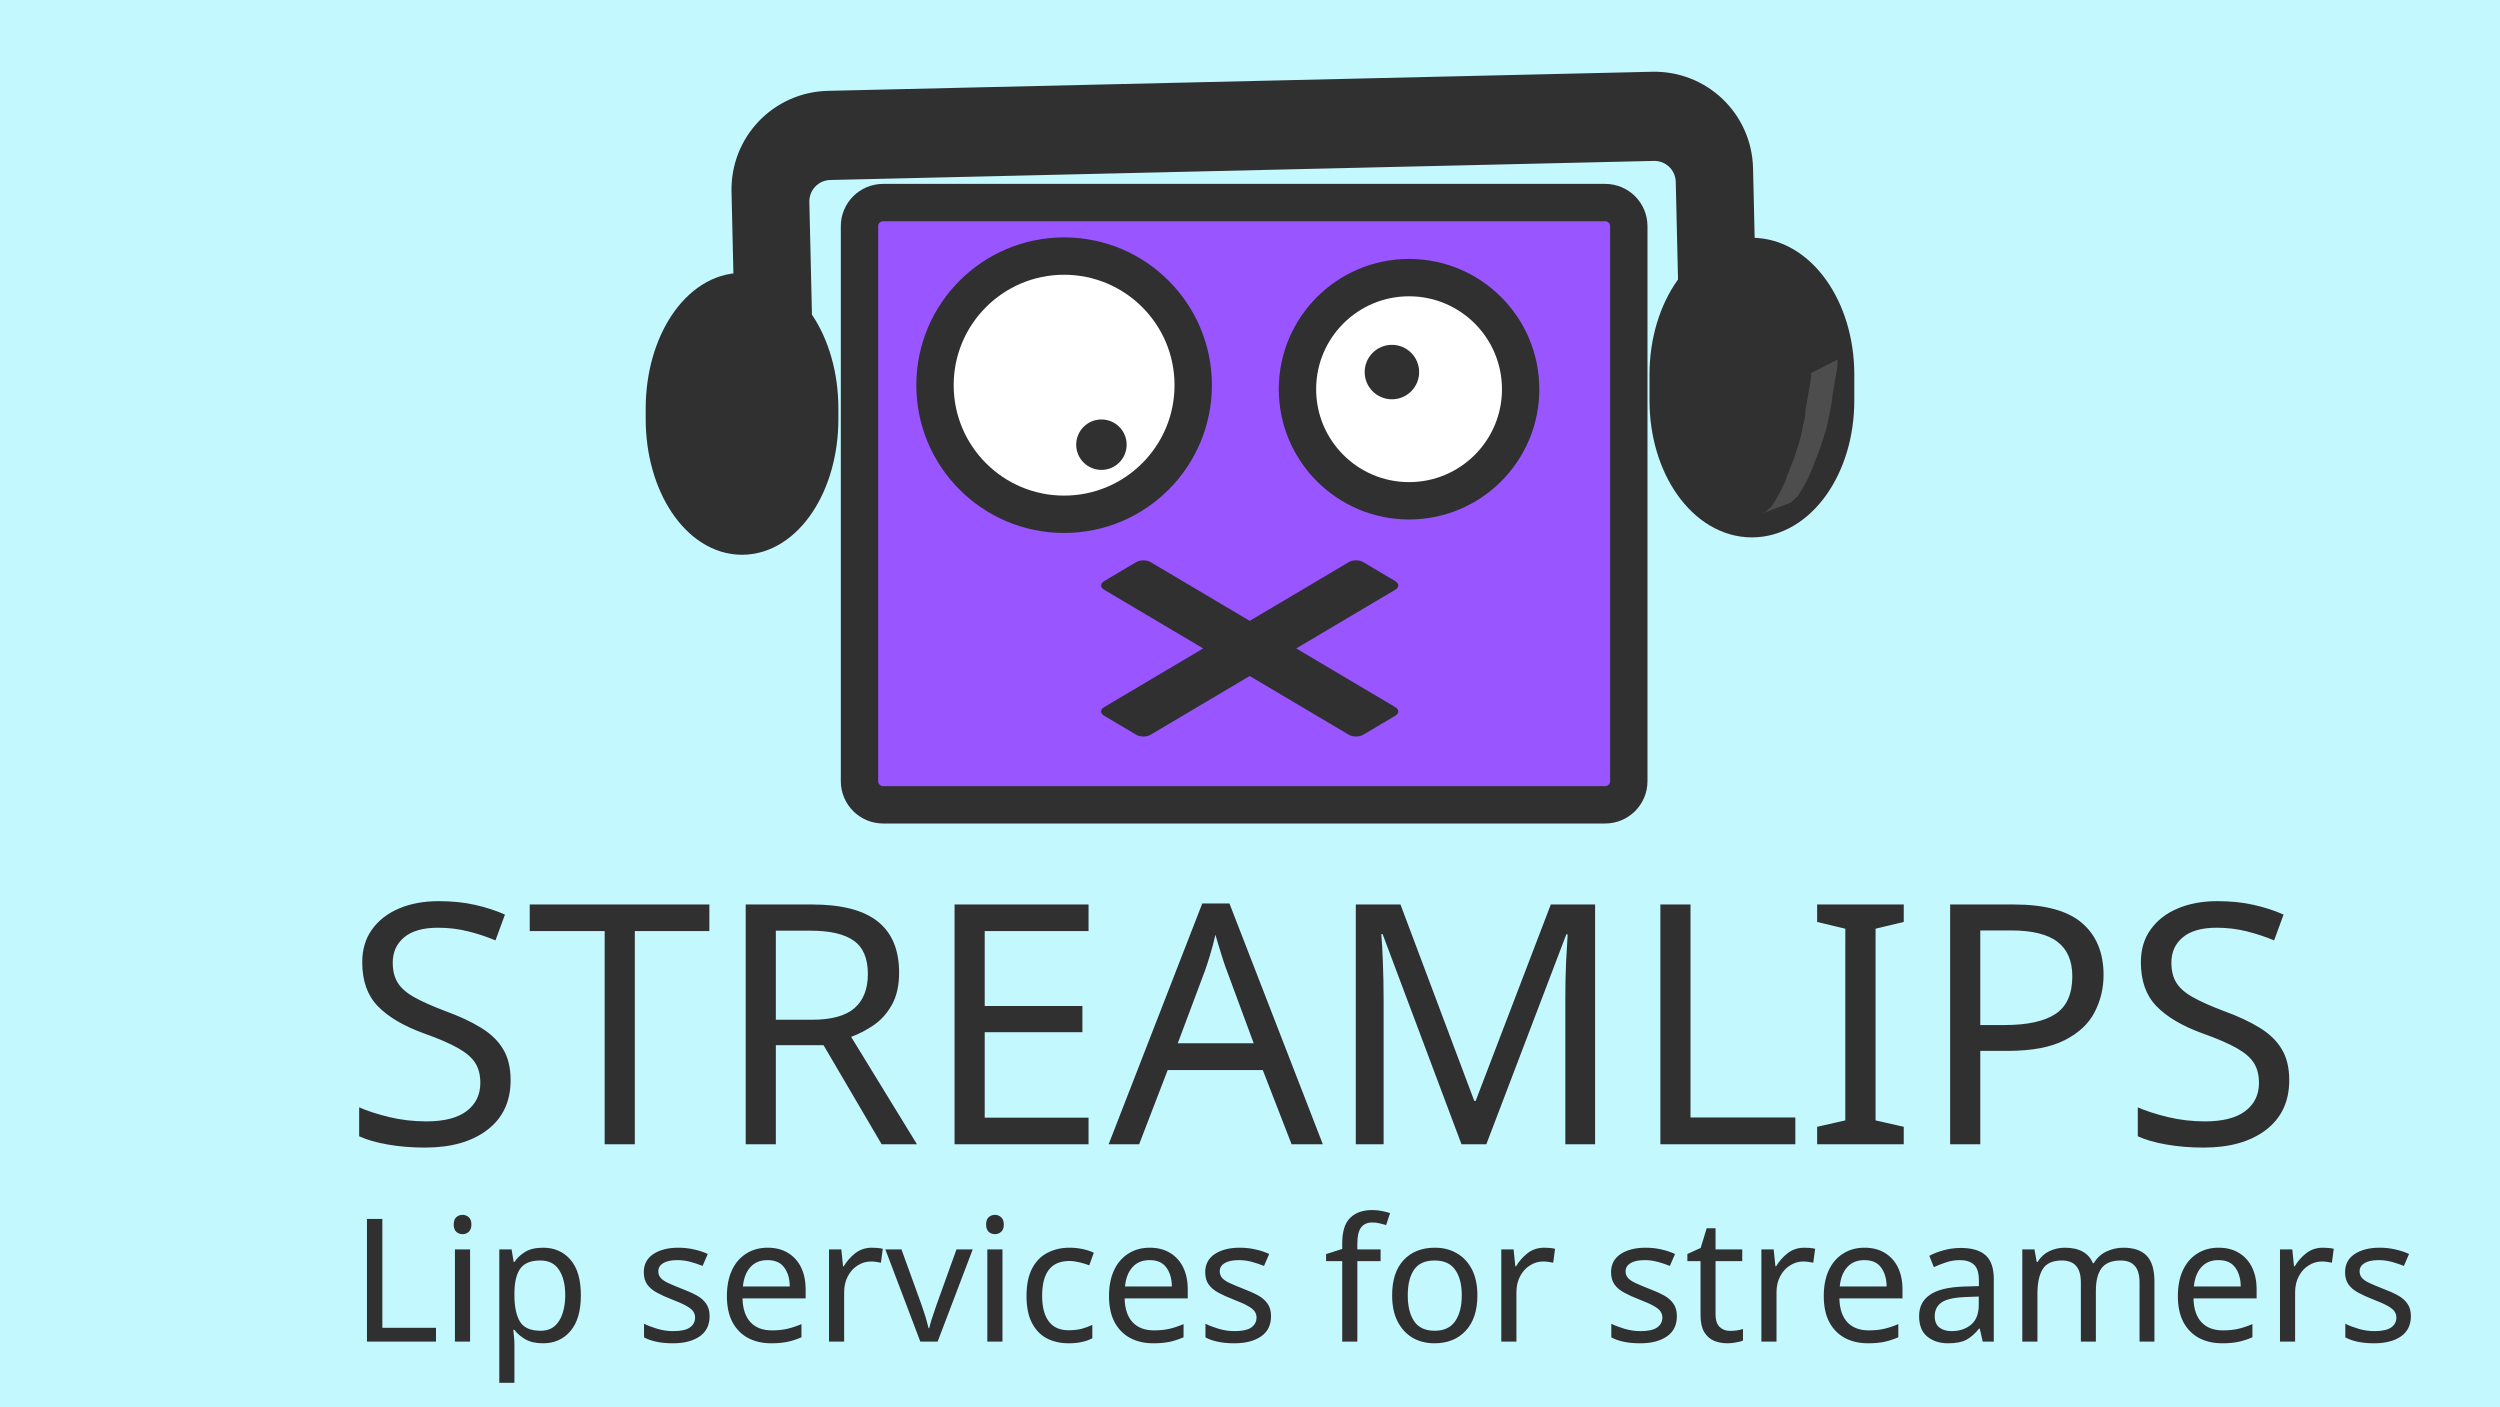
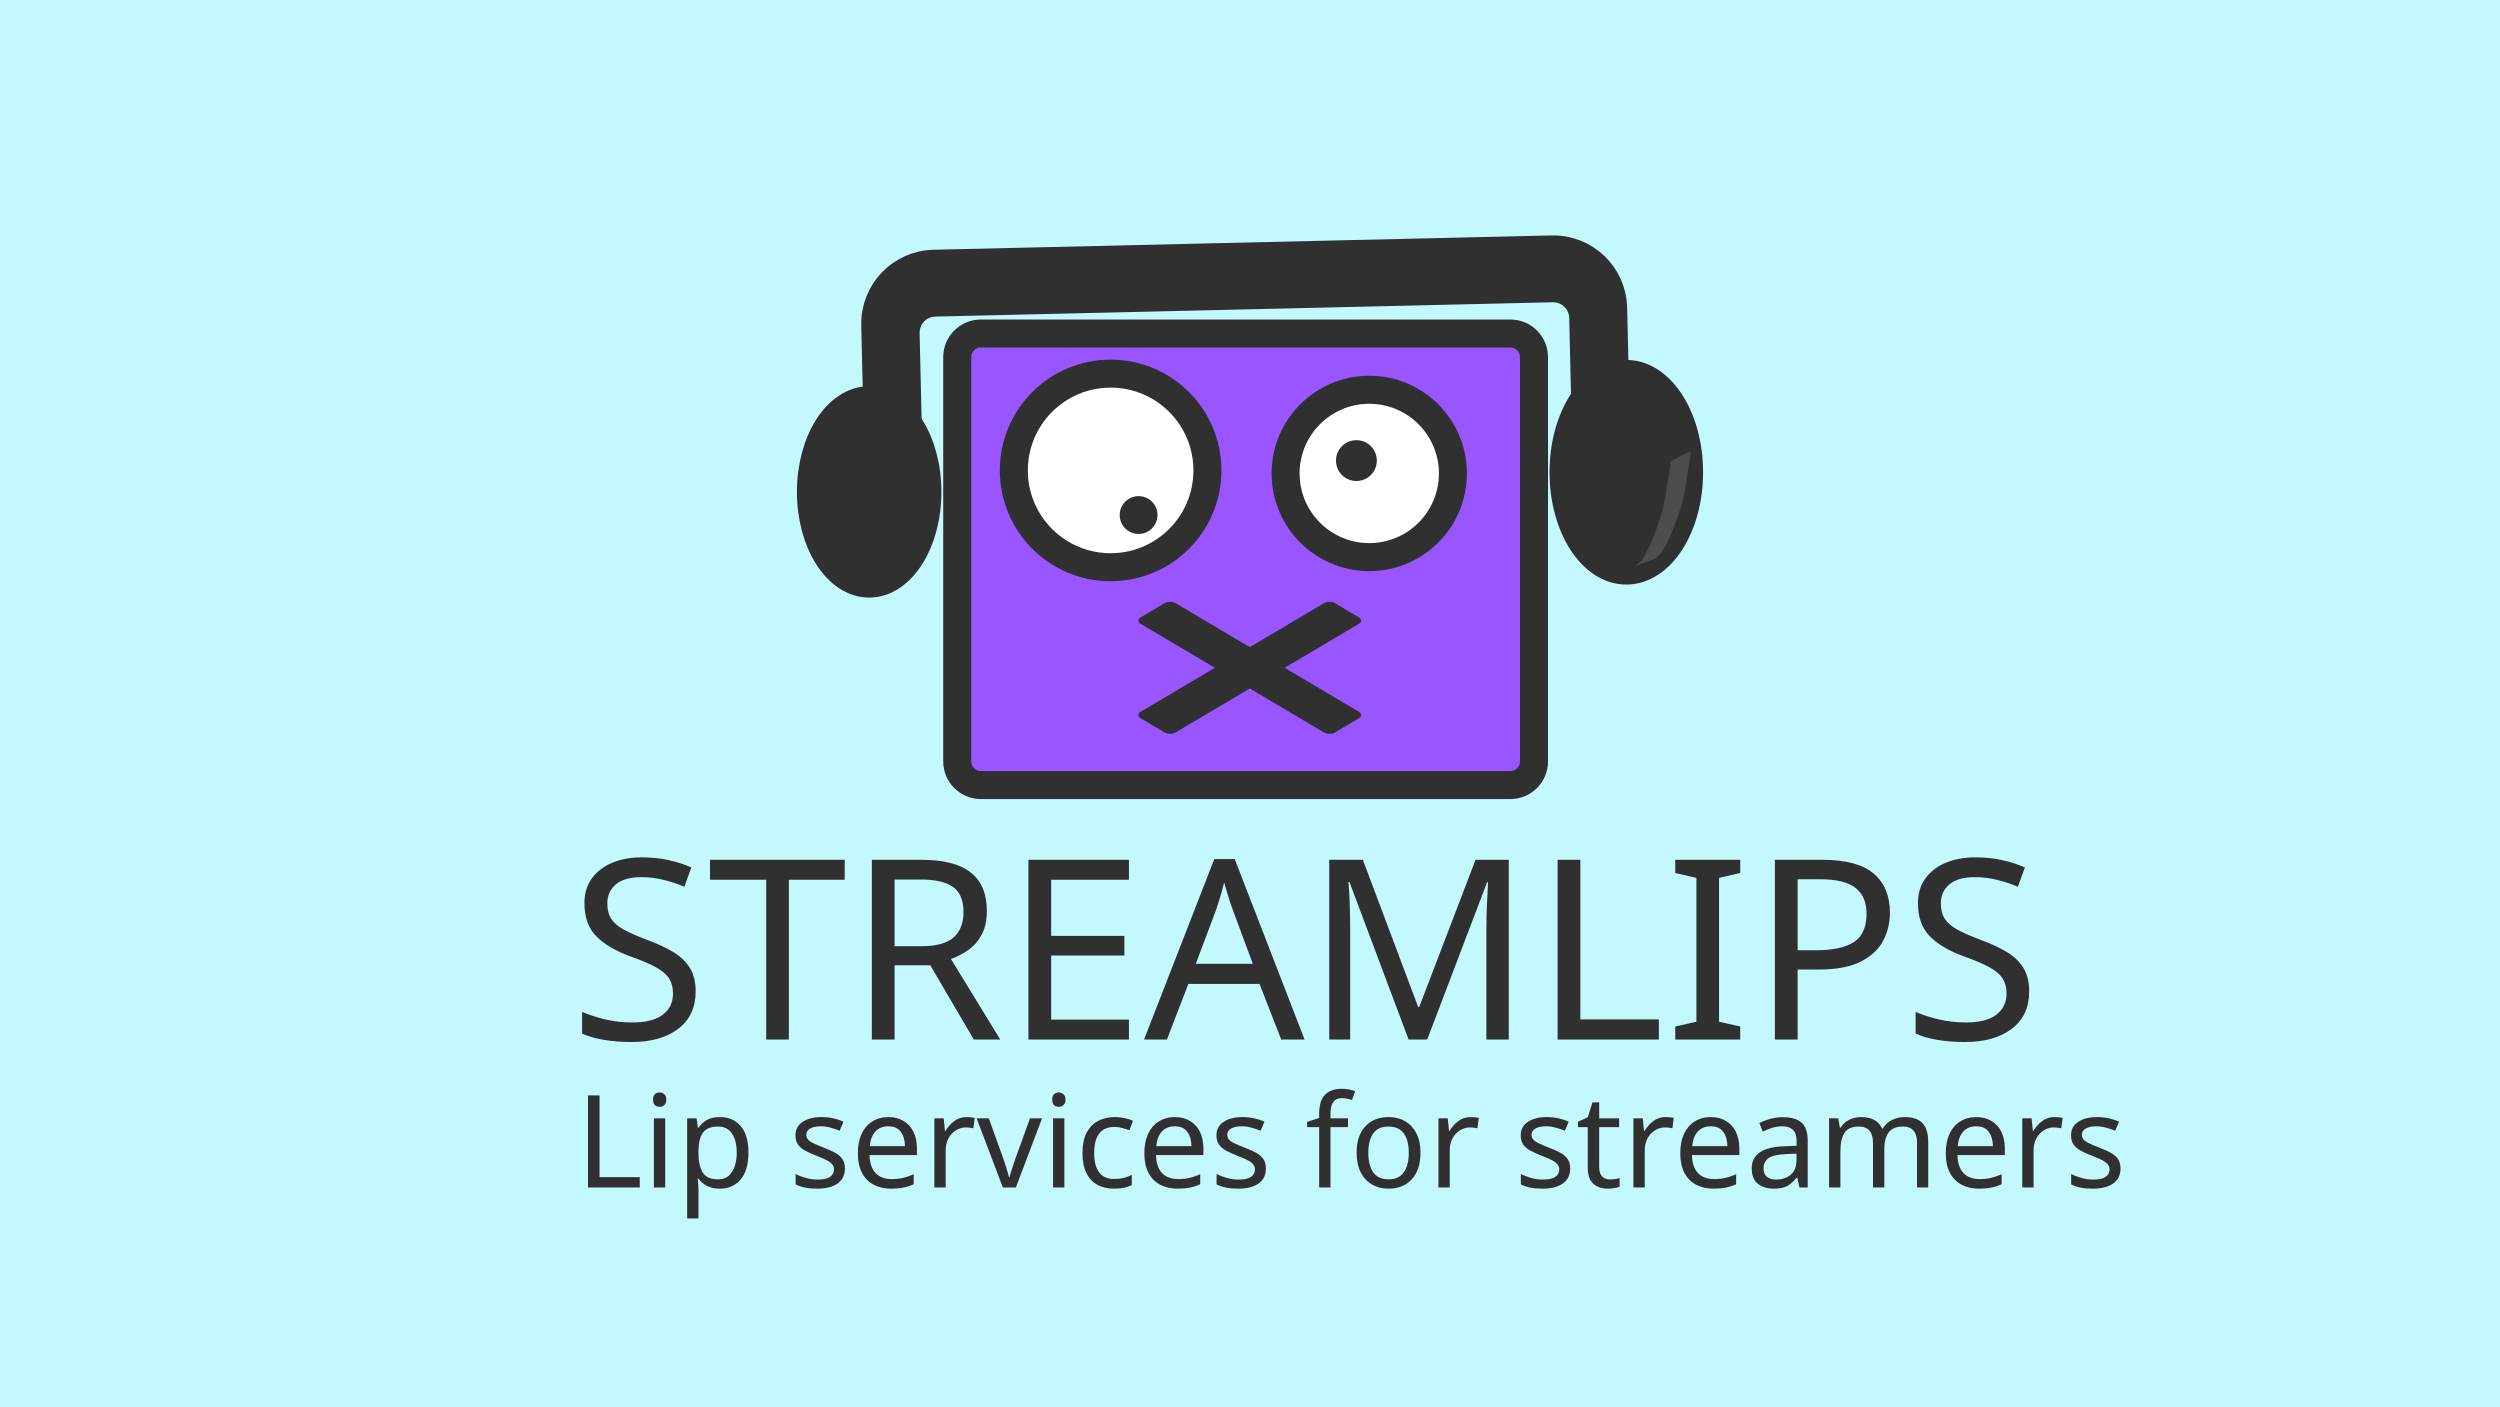
<svg xmlns="http://www.w3.org/2000/svg" width="1200" height="675" viewBox="0 0 317.5 178.594" version="1.1" id="svg8">
  <defs id="defs2">
    <clipPath clipPathUnits="userSpaceOnUse" id="clipPath864">
      <g id="g870">
        <path id="path866" d="m 240.499,191.961 a 44.226,43.817 64.617 0 0 -58.546,-21.167 44.226,43.817 64.617 0 0 -3.687,2.022 L 75.418,221.614 A 58.559,60.197 64.617 0 0 72.788,214.875 58.559,60.197 64.617 0 0 -6.702,187.784 58.559,60.197 64.617 0 0 -35.979,266.494 58.559,60.197 64.617 0 0 -2.5431316e-6,297 58.559,60.197 64.617 0 0 0.884,344.187 58.559,60.197 64.617 0 0 80.371,371.286 l 0.01,-0.005 a 58.559,60.197 64.617 0 0 32.608,-69.59 l 110.105,-52.241 -0.171,-0.361 a 44.226,43.817 64.617 0 0 17.576,-57.128 z" style="opacity:1;fill:#d0b6ff;fill-opacity:1;stroke:none;stroke-width:1.92;stroke-linecap:round;stroke-linejoin:miter;stroke-miterlimit:4;stroke-dasharray:none;stroke-opacity:1" />
        <path style="opacity:1;fill:#d0b6ff;fill-opacity:1;stroke:none;stroke-width:1.185;stroke-linecap:round;stroke-linejoin:miter;stroke-miterlimit:4;stroke-dasharray:none;stroke-opacity:1" d="m 234.168,133.976 a 27.041,27.293 12.151 0 0 -20.693,-32.37 27.041,27.293 12.151 0 0 -2.565,-0.397 L 142.232,86.42 a 37.149,36.138 12.151 0 0 1.247,-4.287 37.149,36.138 12.151 0 0 -28.715,-43.144 37.149,36.138 12.151 0 0 -43.921,27.511 37.149,36.138 12.151 0 0 6.138,28.456 37.149,36.138 12.151 0 0 -17.309,23.425 37.149,36.138 12.151 0 0 28.71,43.147 l 0.007,0.001 a 37.149,36.138 12.151 0 0 42.122,-21.796 l 73.524,15.831 0.052,-0.241 a 27.041,27.293 12.151 0 0 30.08,-21.349 z" id="path868" />
      </g>
    </clipPath>
  </defs>
  <g id="layer1" transform="translate(77.86309,-87.5067)">
    <rect y="11.359" x="-101.947" height="349.221" width="346.77" id="rect852" style="opacity:1;fill:#c4f8ff;fill-opacity:1;stroke:none;stroke-width:2.872;stroke-linecap:round;stroke-linejoin:miter;stroke-miterlimit:4;stroke-dasharray:none;stroke-opacity:1" clip-path="none" />
    <rect style="opacity:1;fill:#4bddff;fill-opacity:1;stroke:none;stroke-width:1.747;stroke-linecap:round;stroke-linejoin:miter;stroke-miterlimit:4;stroke-dasharray:none;stroke-opacity:1" id="rect815" width="211.667" height="211.667" x="-2.5431316e-06" y="85.333" clip-path="url(#clipPath864)" transform="matrix(1.620916,0,0,1.620916,-98.27149,-126.959)" />
    <flowRoot xml:space="preserve" id="flowRoot920" style="font-style:normal;font-variant:normal;font-weight:normal;font-stretch:normal;font-size:40px;line-height:1.25;font-family:Convection;-inkscape-font-specification:Convection;letter-spacing:0px;word-spacing:0px;fill:#000000;fill-opacity:1;stroke:none" transform="matrix(0.2914774,0,0,0.2914774,3.07801,-67.51023)">
      <flowRegion id="flowRegion922">
        <rect id="rect924" width="1347.543" height="791.96" x="-296.985" y="-18.953" />
      </flowRegion>
      <flowPara id="flowPara926" />
    </flowRoot>
-     <rect ry="3" rx="3" y="113.232" x="31.293" height="76.487" width="97.702" id="rect828" style="opacity:1;fill:#9955ff;fill-opacity:1;stroke:#303030;stroke-width:4.745;stroke-linecap:round;stroke-linejoin:miter;stroke-miterlimit:4;stroke-dasharray:none;stroke-opacity:1" />
-     <path style="opacity:1;fill:#ffffff;fill-opacity:1;stroke:#303030;stroke-width:4.745;stroke-linecap:round;stroke-linejoin:miter;stroke-miterlimit:4;stroke-dasharray:none;stroke-opacity:1" id="path840" d="m 115.26,136.936 a 14.172,14.172 0 0 1 -14.172,14.172 14.172,14.172 0 0 1 -14.173,-14.171 14.172,14.172 0 0 1 14.17,-14.174 14.172,14.172 0 0 1 14.174,14.17" />
-     <path d="m 102.369,134.759 a 3.459,3.459 0 0 1 -3.459,3.459 3.459,3.459 0 0 1 -3.459,-3.458 3.459,3.459 0 0 1 3.458,-3.459 3.459,3.459 0 0 1 3.459,3.458" id="path842" style="opacity:1;fill:#303030;fill-opacity:1;stroke:none;stroke-width:1.64;stroke-linecap:round;stroke-linejoin:miter;stroke-miterlimit:4;stroke-dasharray:none;stroke-opacity:1" />
-     <path d="m 73.675,136.424 a 16.397,16.397 0 0 1 -16.396,16.397 16.397,16.397 0 0 1 -16.397,-16.395 16.397,16.397 0 0 1 16.394,-16.398 16.397,16.397 0 0 1 16.399,16.394" id="path838" style="opacity:1;fill:#ffffff;fill-opacity:1;stroke:#303030;stroke-width:4.745;stroke-linecap:round;stroke-linejoin:miter;stroke-miterlimit:4;stroke-dasharray:none;stroke-opacity:1" />
-     <path d="m 65.22,143.982 a 3.202,3.202 0 0 1 -3.202,3.202 3.202,3.202 0 0 1 -3.203,-3.202 3.202,3.202 0 0 1 3.202,-3.203 3.202,3.202 0 0 1 3.203,3.202" id="path844" style="opacity:1;fill:#303030;fill-opacity:1;stroke:none;stroke-width:4.745;stroke-linecap:round;stroke-linejoin:miter;stroke-miterlimit:4;stroke-dasharray:none;stroke-opacity:1" />
-     <path id="rect846" d="m 67.349,158.672 c -0.333,0 -0.665,0.075 -0.92,0.226 l -4.07,2.413 c -0.51,0.302 -0.51,0.788 0,1.09 l 12.58,7.456 -12.58,7.456 c -0.51,0.302 -0.51,0.788 0,1.09 l 4.07,2.413 c 0.51,0.302 1.33,0.302 1.839,0 l 12.58,-7.456 12.58,7.456 c 0.51,0.302 1.33,0.302 1.839,0 l 4.07,-2.413 c 0.51,-0.302 0.51,-0.788 0,-1.09 l -12.58,-7.456 12.58,-7.456 c 0.51,-0.302 0.51,-0.788 0,-1.09 l -4.07,-2.413 c -0.51,-0.302 -1.33,-0.302 -1.839,0 l -12.58,7.456 -12.58,-7.456 c -0.255,-0.151 -0.587,-0.226 -0.92,-0.226 z" style="opacity:1;fill:#303030;fill-opacity:1;stroke:none;stroke-width:0.75;stroke-linecap:round;stroke-linejoin:miter;stroke-miterlimit:4;stroke-dasharray:none;stroke-opacity:1" />
-     <rect ry="15" rx="15" y="124.393" x="6.372" height="31.337" width="20.008" id="rect865" style="opacity:1;fill:#303030;fill-opacity:1;stroke:#303030;stroke-width:4.464;stroke-linecap:round;stroke-linejoin:miter;stroke-miterlimit:4;stroke-dasharray:none;stroke-opacity:1" />
-     <rect style="opacity:1;fill:#303030;fill-opacity:1;stroke:#303030;stroke-width:4.745;stroke-linecap:round;stroke-linejoin:miter;stroke-miterlimit:4;stroke-dasharray:none;stroke-opacity:1" id="rect867" width="21.264" height="33.306" x="133.997" y="120.078" rx="15" ry="15" />
-     <path id="rect890" d="m 27.34,101.415 c -5.631,0.131 -10.06,4.769 -9.929,10.4 l 0.466,20.139 c 0.088,3.787 2.215,7.027 5.311,8.706 l -0.636,-27.447 c -0.065,-2.826 2.157,-5.155 4.984,-5.22 l 104.574,-2.422 c 2.827,-0.067 5.155,2.157 5.22,4.984 l 0.636,27.447 c 3.015,-1.82 4.99,-5.155 4.902,-8.942 l -0.466,-20.139 c -0.131,-5.631 -4.769,-10.06 -10.4,-9.929 z" style="opacity:1;fill:#303030;fill-opacity:1;stroke:#303030;stroke-width:4.745;stroke-linecap:round;stroke-linejoin:miter;stroke-miterlimit:4;stroke-dasharray:none;stroke-opacity:1" />
-     <path d="m 155.506,133.168 c 0.039,0.863 -0.157,1.699 -0.312,2.542 -0.075,0.692 -0.229,1.369 -0.345,2.053 -0.044,0.734 -0.163,1.444 -0.338,2.157 -0.159,0.722 -0.27,1.453 -0.473,2.164 -0.215,0.66 -0.414,1.325 -0.624,1.988 -0.226,0.64 -0.496,1.262 -0.726,1.9 -0.227,0.589 -0.429,1.184 -0.697,1.756 -0.234,0.494 -0.445,0.996 -0.731,1.462 -0.262,0.475 -0.539,0.942 -0.866,1.376 -0.263,0.278 -0.548,0.535 -0.85,0.769 0,0 -3.549,1.372 -3.549,1.372 v 0 c 0.345,-0.159 0.616,-0.427 0.893,-0.682 0.414,-0.324 0.624,-0.844 0.905,-1.279 0.235,-0.491 0.581,-0.93 0.753,-1.458 0.15,-0.283 0.319,-0.586 0.424,-0.89 0.095,-0.272 0.114,-0.573 0.289,-0.818 0.209,-0.64 0.485,-1.256 0.734,-1.881 0.174,-0.677 0.453,-1.327 0.629,-2.006 0.254,-0.686 0.328,-1.426 0.49,-2.138 0.082,-0.356 0.216,-0.723 0.268,-1.084 0.05,-0.342 0.002,-0.698 0.074,-1.039 0.091,-0.697 0.291,-1.371 0.358,-2.072 0.141,-0.818 0.396,-1.626 0.305,-2.464 0,0 3.389,-1.727 3.389,-1.727 z" id="path910" style="opacity:1;fill:#4d4d4d;fill-opacity:1;stroke:none;stroke-width:4.745;stroke-linecap:round;stroke-linejoin:miter;stroke-miterlimit:4;stroke-dasharray:none;stroke-opacity:1" />
-     <text xml:space="preserve" style="font-style:normal;font-variant:normal;font-weight:normal;font-stretch:normal;font-size:42.645px;line-height:36.25;font-family:Convection;-inkscape-font-specification:Convection;letter-spacing:0px;word-spacing:0px;fill:#303030;fill-opacity:1;stroke:none;stroke-width:0.444" x="-34.42" y="232.83" id="text844">
-       <tspan id="tspan842" x="-34.42" y="232.83" style="font-style:normal;font-variant:normal;font-weight:normal;font-stretch:normal;font-family:'simply rounded';-inkscape-font-specification:'simply rounded';fill:#303030;fill-opacity:1;stroke-width:0.444">STREAMLIPS</tspan>
+     <rect ry="3" rx="3" y="129.863" x="43.704" height="57.346" width="73.252" id="rect828" style="opacity:1;fill:#9955ff;fill-opacity:1;stroke:#303030;stroke-width:3.557;stroke-linecap:round;stroke-linejoin:miter;stroke-miterlimit:4;stroke-dasharray:none;stroke-opacity:1" />
+     <path style="opacity:1;fill:#ffffff;fill-opacity:1;stroke:#303030;stroke-width:3.557;stroke-linecap:round;stroke-linejoin:miter;stroke-miterlimit:4;stroke-dasharray:none;stroke-opacity:1" id="path840" d="M 106.658,147.635 A 10.626,10.626 0 0 1 96.033,158.26 10.626,10.626 0 0 1 85.407,147.636 10.626,10.626 0 0 1 96.031,137.009 10.626,10.626 0 0 1 106.658,147.633" />
+     <path d="m 96.993,146.002 a 2.593,2.593 0 0 1 -2.593,2.593 2.593,2.593 0 0 1 -2.593,-2.593 2.593,2.593 0 0 1 2.593,-2.593 2.593,2.593 0 0 1 2.594,2.593" id="path842" style="opacity:1;fill:#303030;fill-opacity:1;stroke:none;stroke-width:1.23;stroke-linecap:round;stroke-linejoin:miter;stroke-miterlimit:4;stroke-dasharray:none;stroke-opacity:1" />
+     <path d="m 75.48,147.251 a 12.293,12.293 0 0 1 -12.293,12.293 12.293,12.293 0 0 1 -12.294,-12.292 12.293,12.293 0 0 1 12.292,-12.295 12.293,12.293 0 0 1 12.295,12.291" id="path838" style="opacity:1;fill:#ffffff;fill-opacity:1;stroke:#303030;stroke-width:3.557;stroke-linecap:round;stroke-linejoin:miter;stroke-miterlimit:4;stroke-dasharray:none;stroke-opacity:1" />
+     <path d="m 69.141,152.917 a 2.401,2.401 0 0 1 -2.401,2.401 2.401,2.401 0 0 1 -2.401,-2.401 2.401,2.401 0 0 1 2.401,-2.401 2.401,2.401 0 0 1 2.401,2.401" id="path844" style="opacity:1;fill:#303030;fill-opacity:1;stroke:none;stroke-width:3.557;stroke-linecap:round;stroke-linejoin:miter;stroke-miterlimit:4;stroke-dasharray:none;stroke-opacity:1" />
+     <path id="rect846" d="m 70.737,163.931 c -0.249,0 -0.499,0.057 -0.69,0.17 l -3.052,1.809 c -0.382,0.226 -0.382,0.591 0,0.817 l 9.432,5.59 -9.432,5.59 c -0.382,0.226 -0.382,0.591 0,0.817 l 3.052,1.809 c 0.382,0.226 0.997,0.226 1.379,0 l 9.432,-5.59 9.432,5.59 c 0.382,0.226 0.997,0.226 1.379,0 l 3.052,-1.809 c 0.382,-0.226 0.382,-0.591 0,-0.817 l -9.432,-5.59 9.432,-5.59 c 0.382,-0.226 0.382,-0.591 0,-0.817 l -3.052,-1.809 c -0.382,-0.226 -0.997,-0.226 -1.379,0 l -9.432,5.59 -9.432,-5.59 c -0.191,-0.113 -0.44,-0.17 -0.69,-0.17 z" style="opacity:1;fill:#303030;fill-opacity:1;stroke:none;stroke-width:0.563;stroke-linecap:round;stroke-linejoin:miter;stroke-miterlimit:4;stroke-dasharray:none;stroke-opacity:1" />
+     <rect ry="15" rx="15" y="138.231" x="25.02" height="23.495" width="15.001" id="rect865" style="opacity:1;fill:#303030;fill-opacity:1;stroke:#303030;stroke-width:3.347;stroke-linecap:round;stroke-linejoin:miter;stroke-miterlimit:4;stroke-dasharray:none;stroke-opacity:1" />
+     <rect style="opacity:1;fill:#303030;fill-opacity:1;stroke:#303030;stroke-width:3.557;stroke-linecap:round;stroke-linejoin:miter;stroke-miterlimit:4;stroke-dasharray:none;stroke-opacity:1" id="rect867" width="15.943" height="24.971" x="120.706" y="134.996" rx="15" ry="15" />
+     <path id="rect890" d="m 40.74,121.003 c -4.222,0.098 -7.542,3.575 -7.444,7.797 l 0.35,15.099 c 0.066,2.839 1.661,5.269 3.982,6.527 l -0.477,-20.578 c -0.049,-2.119 1.618,-3.865 3.737,-3.914 l 78.404,-1.816 c 2.119,-0.05 3.865,1.618 3.914,3.737 l 0.477,20.578 c 2.26,-1.365 3.741,-3.865 3.675,-6.704 l -0.35,-15.099 c -0.098,-4.222 -3.575,-7.542 -7.797,-7.444 z" style="opacity:1;fill:#303030;fill-opacity:1;stroke:#303030;stroke-width:3.557;stroke-linecap:round;stroke-linejoin:miter;stroke-miterlimit:4;stroke-dasharray:none;stroke-opacity:1" />
+     <path d="m 136.832,144.81 c 0.029,0.647 -0.118,1.274 -0.234,1.906 -0.057,0.518 -0.172,1.026 -0.258,1.54 -0.033,0.551 -0.122,1.082 -0.254,1.617 -0.119,0.541 -0.202,1.09 -0.355,1.622 -0.162,0.495 -0.311,0.994 -0.468,1.49 -0.169,0.479 -0.372,0.946 -0.545,1.424 -0.17,0.442 -0.321,0.887 -0.523,1.316 -0.176,0.37 -0.334,0.747 -0.548,1.096 -0.196,0.356 -0.404,0.707 -0.649,1.031 -0.197,0.209 -0.411,0.401 -0.637,0.576 0,0 -2.661,1.029 -2.661,1.029 v 0 c 0.259,-0.119 0.462,-0.321 0.67,-0.512 0.311,-0.243 0.468,-0.633 0.678,-0.959 0.176,-0.368 0.436,-0.698 0.564,-1.093 0.113,-0.212 0.239,-0.439 0.318,-0.667 0.071,-0.204 0.086,-0.43 0.217,-0.613 0.157,-0.479 0.363,-0.942 0.55,-1.411 0.131,-0.508 0.34,-0.995 0.472,-1.504 0.191,-0.515 0.246,-1.069 0.367,-1.603 0.062,-0.267 0.162,-0.542 0.201,-0.813 0.037,-0.256 10e-4,-0.523 0.055,-0.779 0.069,-0.522 0.218,-1.028 0.268,-1.553 0.105,-0.613 0.297,-1.219 0.229,-1.847 0,0 2.541,-1.295 2.541,-1.295 z" id="path910" style="opacity:1;fill:#4d4d4d;fill-opacity:1;stroke:none;stroke-width:3.557;stroke-linecap:round;stroke-linejoin:miter;stroke-miterlimit:4;stroke-dasharray:none;stroke-opacity:1" />
+     <text xml:space="preserve" style="font-style:normal;font-variant:normal;font-weight:normal;font-stretch:normal;font-size:31.973px;line-height:36.25;font-family:Convection;-inkscape-font-specification:Convection;letter-spacing:0px;word-spacing:0px;fill:#303030;fill-opacity:1;stroke:none;stroke-width:0.333" x="-5.564" y="219.531" id="text844">
+       <tspan id="tspan842" x="-5.564" y="219.531" style="font-style:normal;font-variant:normal;font-weight:normal;font-stretch:normal;font-family:'simply rounded';-inkscape-font-specification:'simply rounded';fill:#303030;fill-opacity:1;stroke-width:0.333">STREAMLIPS</tspan>
    </text>
-     <text id="text917" y="257.886" x="-33.381" style="font-style:normal;font-variant:normal;font-weight:normal;font-stretch:normal;font-size:21.831px;line-height:36.25;font-family:Convection;-inkscape-font-specification:Convection;letter-spacing:0px;word-spacing:0px;fill:#303030;fill-opacity:1;stroke:none;stroke-width:0.404" xml:space="preserve">
-       <tspan style="font-style:normal;font-variant:normal;font-weight:normal;font-stretch:normal;font-family:Arial-Rounded;-inkscape-font-specification:Arial-Rounded;fill:#303030;fill-opacity:1;stroke-width:0.404" y="257.886" x="-33.381" id="tspan915">Lip services for streamers</tspan>
+     <text id="text917" y="238.316" x="-4.785" style="font-style:normal;font-variant:normal;font-weight:normal;font-stretch:normal;font-size:16.368px;line-height:36.25;font-family:Convection;-inkscape-font-specification:Convection;letter-spacing:0px;word-spacing:0px;fill:#303030;fill-opacity:1;stroke:none;stroke-width:0.303" xml:space="preserve">
+       <tspan style="font-style:normal;font-variant:normal;font-weight:normal;font-stretch:normal;font-family:Arial-Rounded;-inkscape-font-specification:Arial-Rounded;fill:#303030;fill-opacity:1;stroke-width:0.303" y="238.316" x="-4.785" id="tspan915">Lip services for streamers</tspan>
    </text>
  </g>
</svg>
